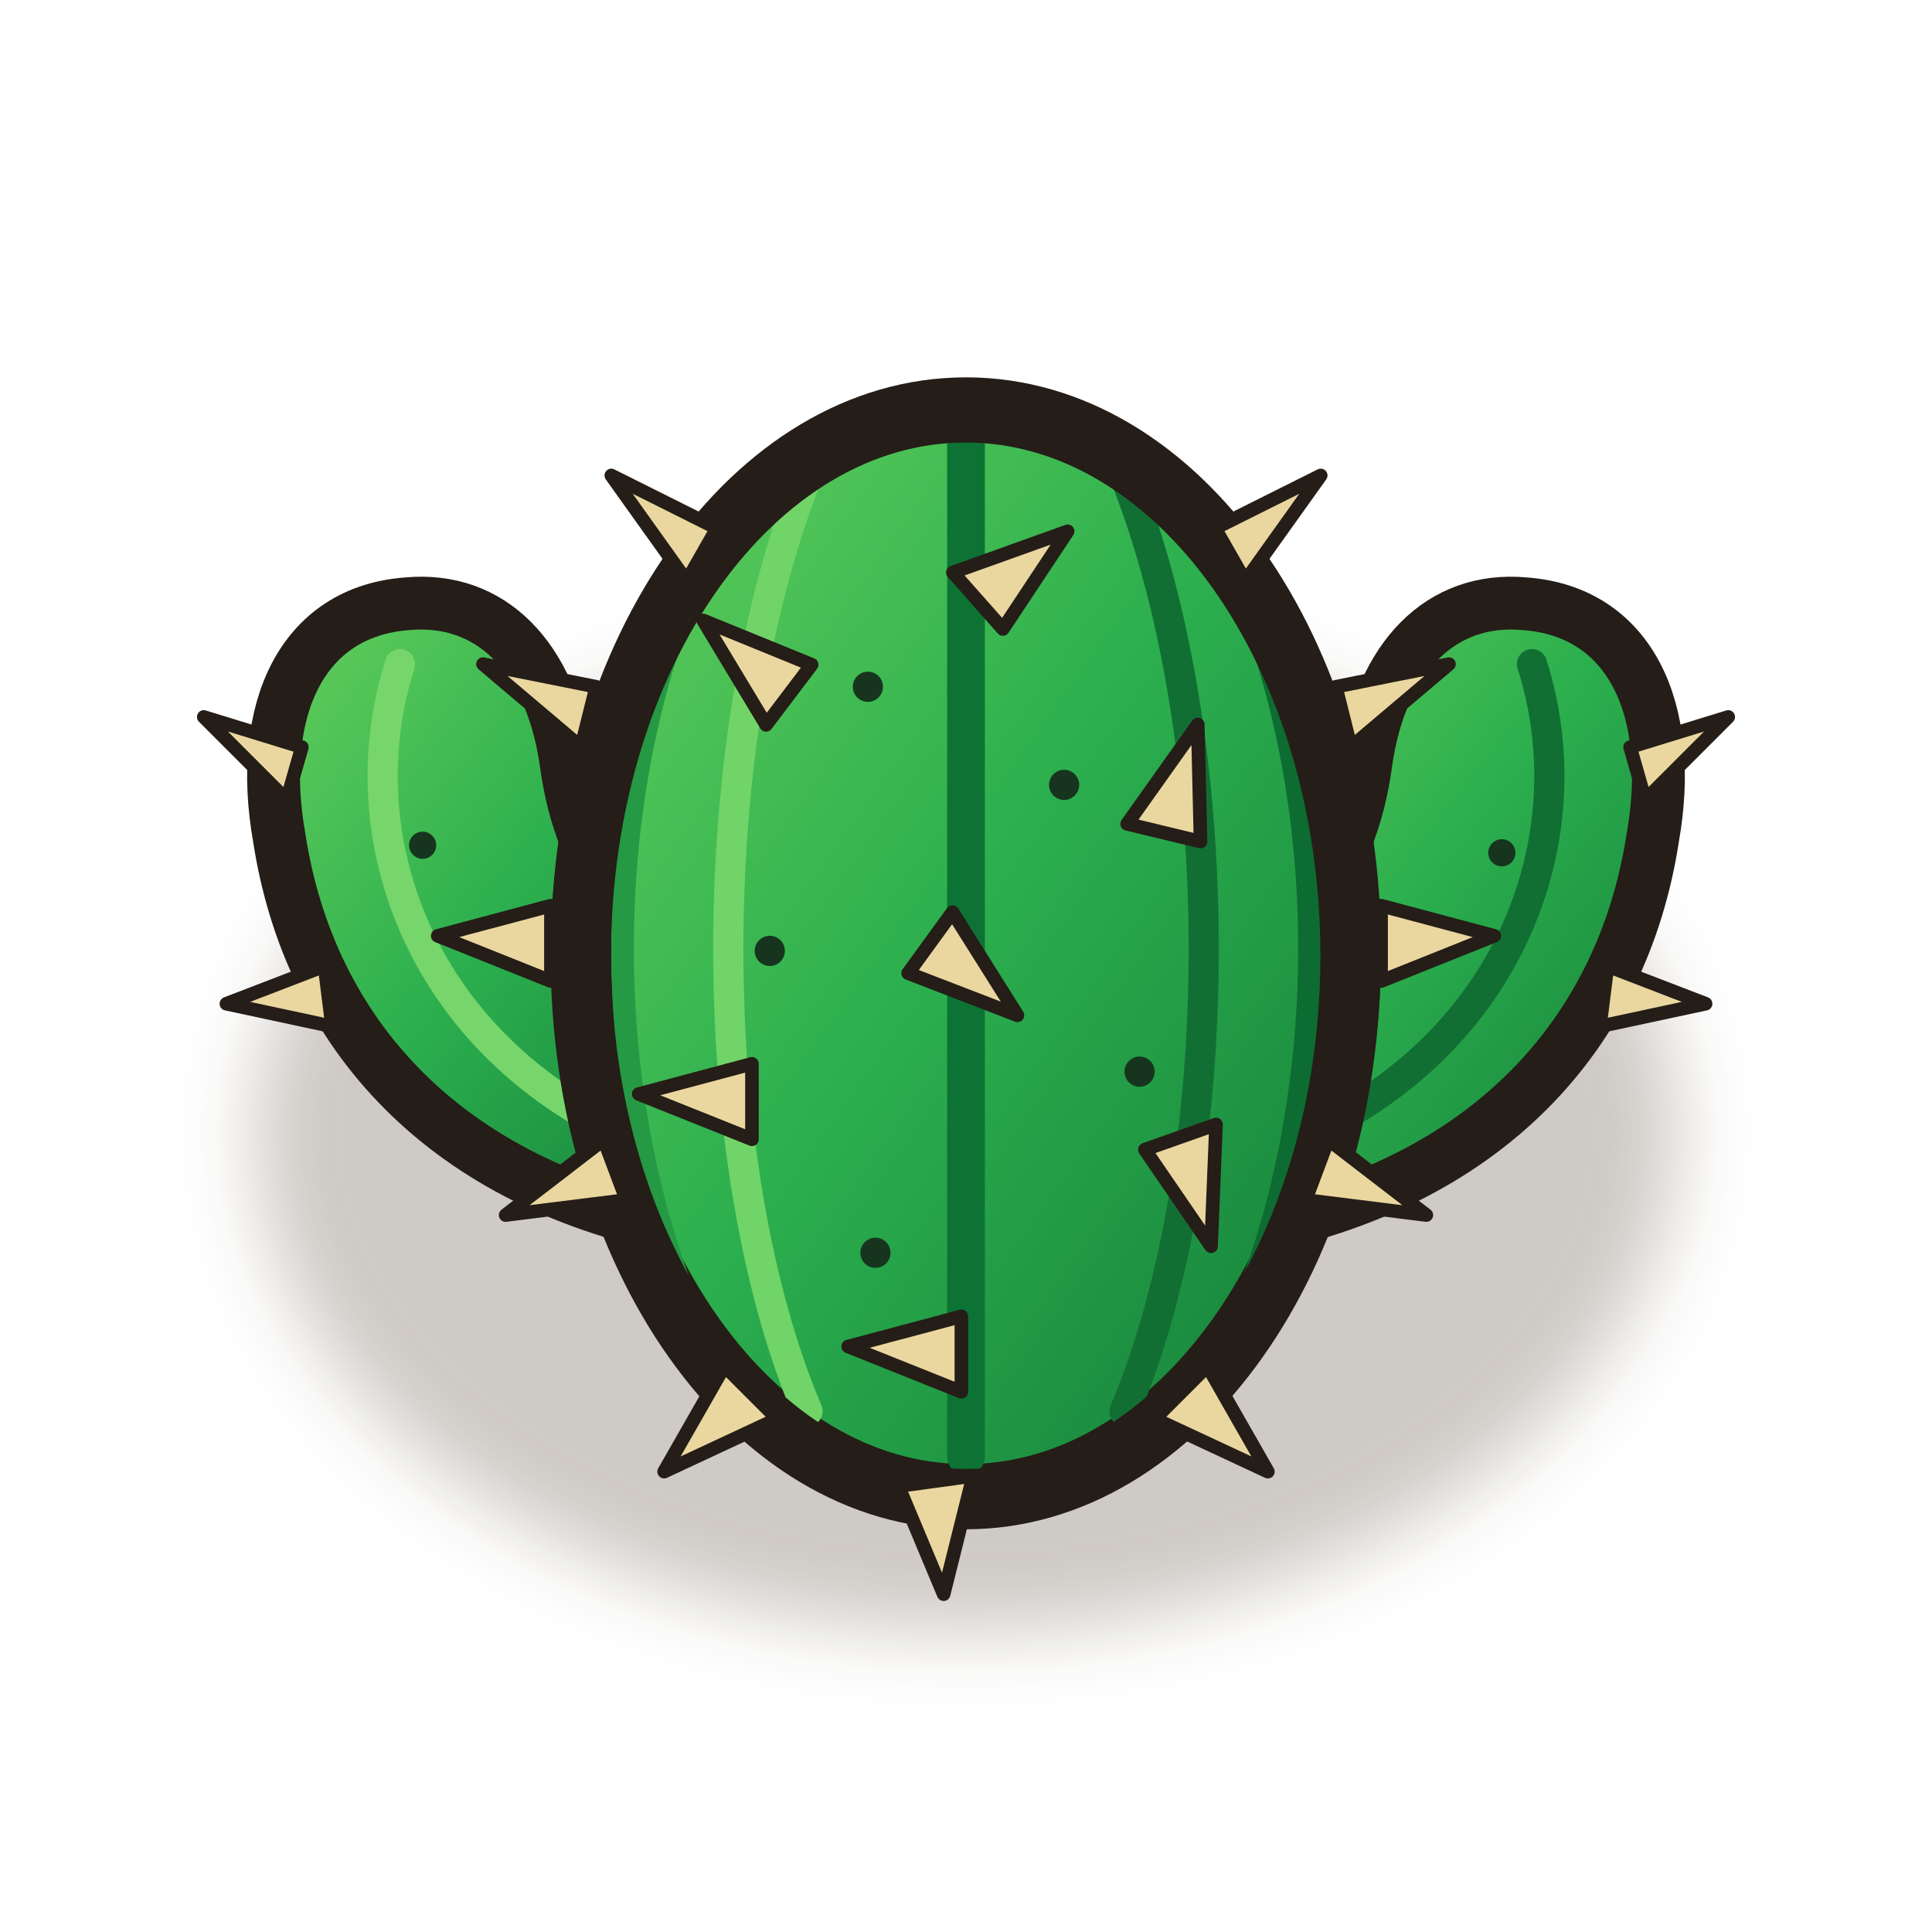
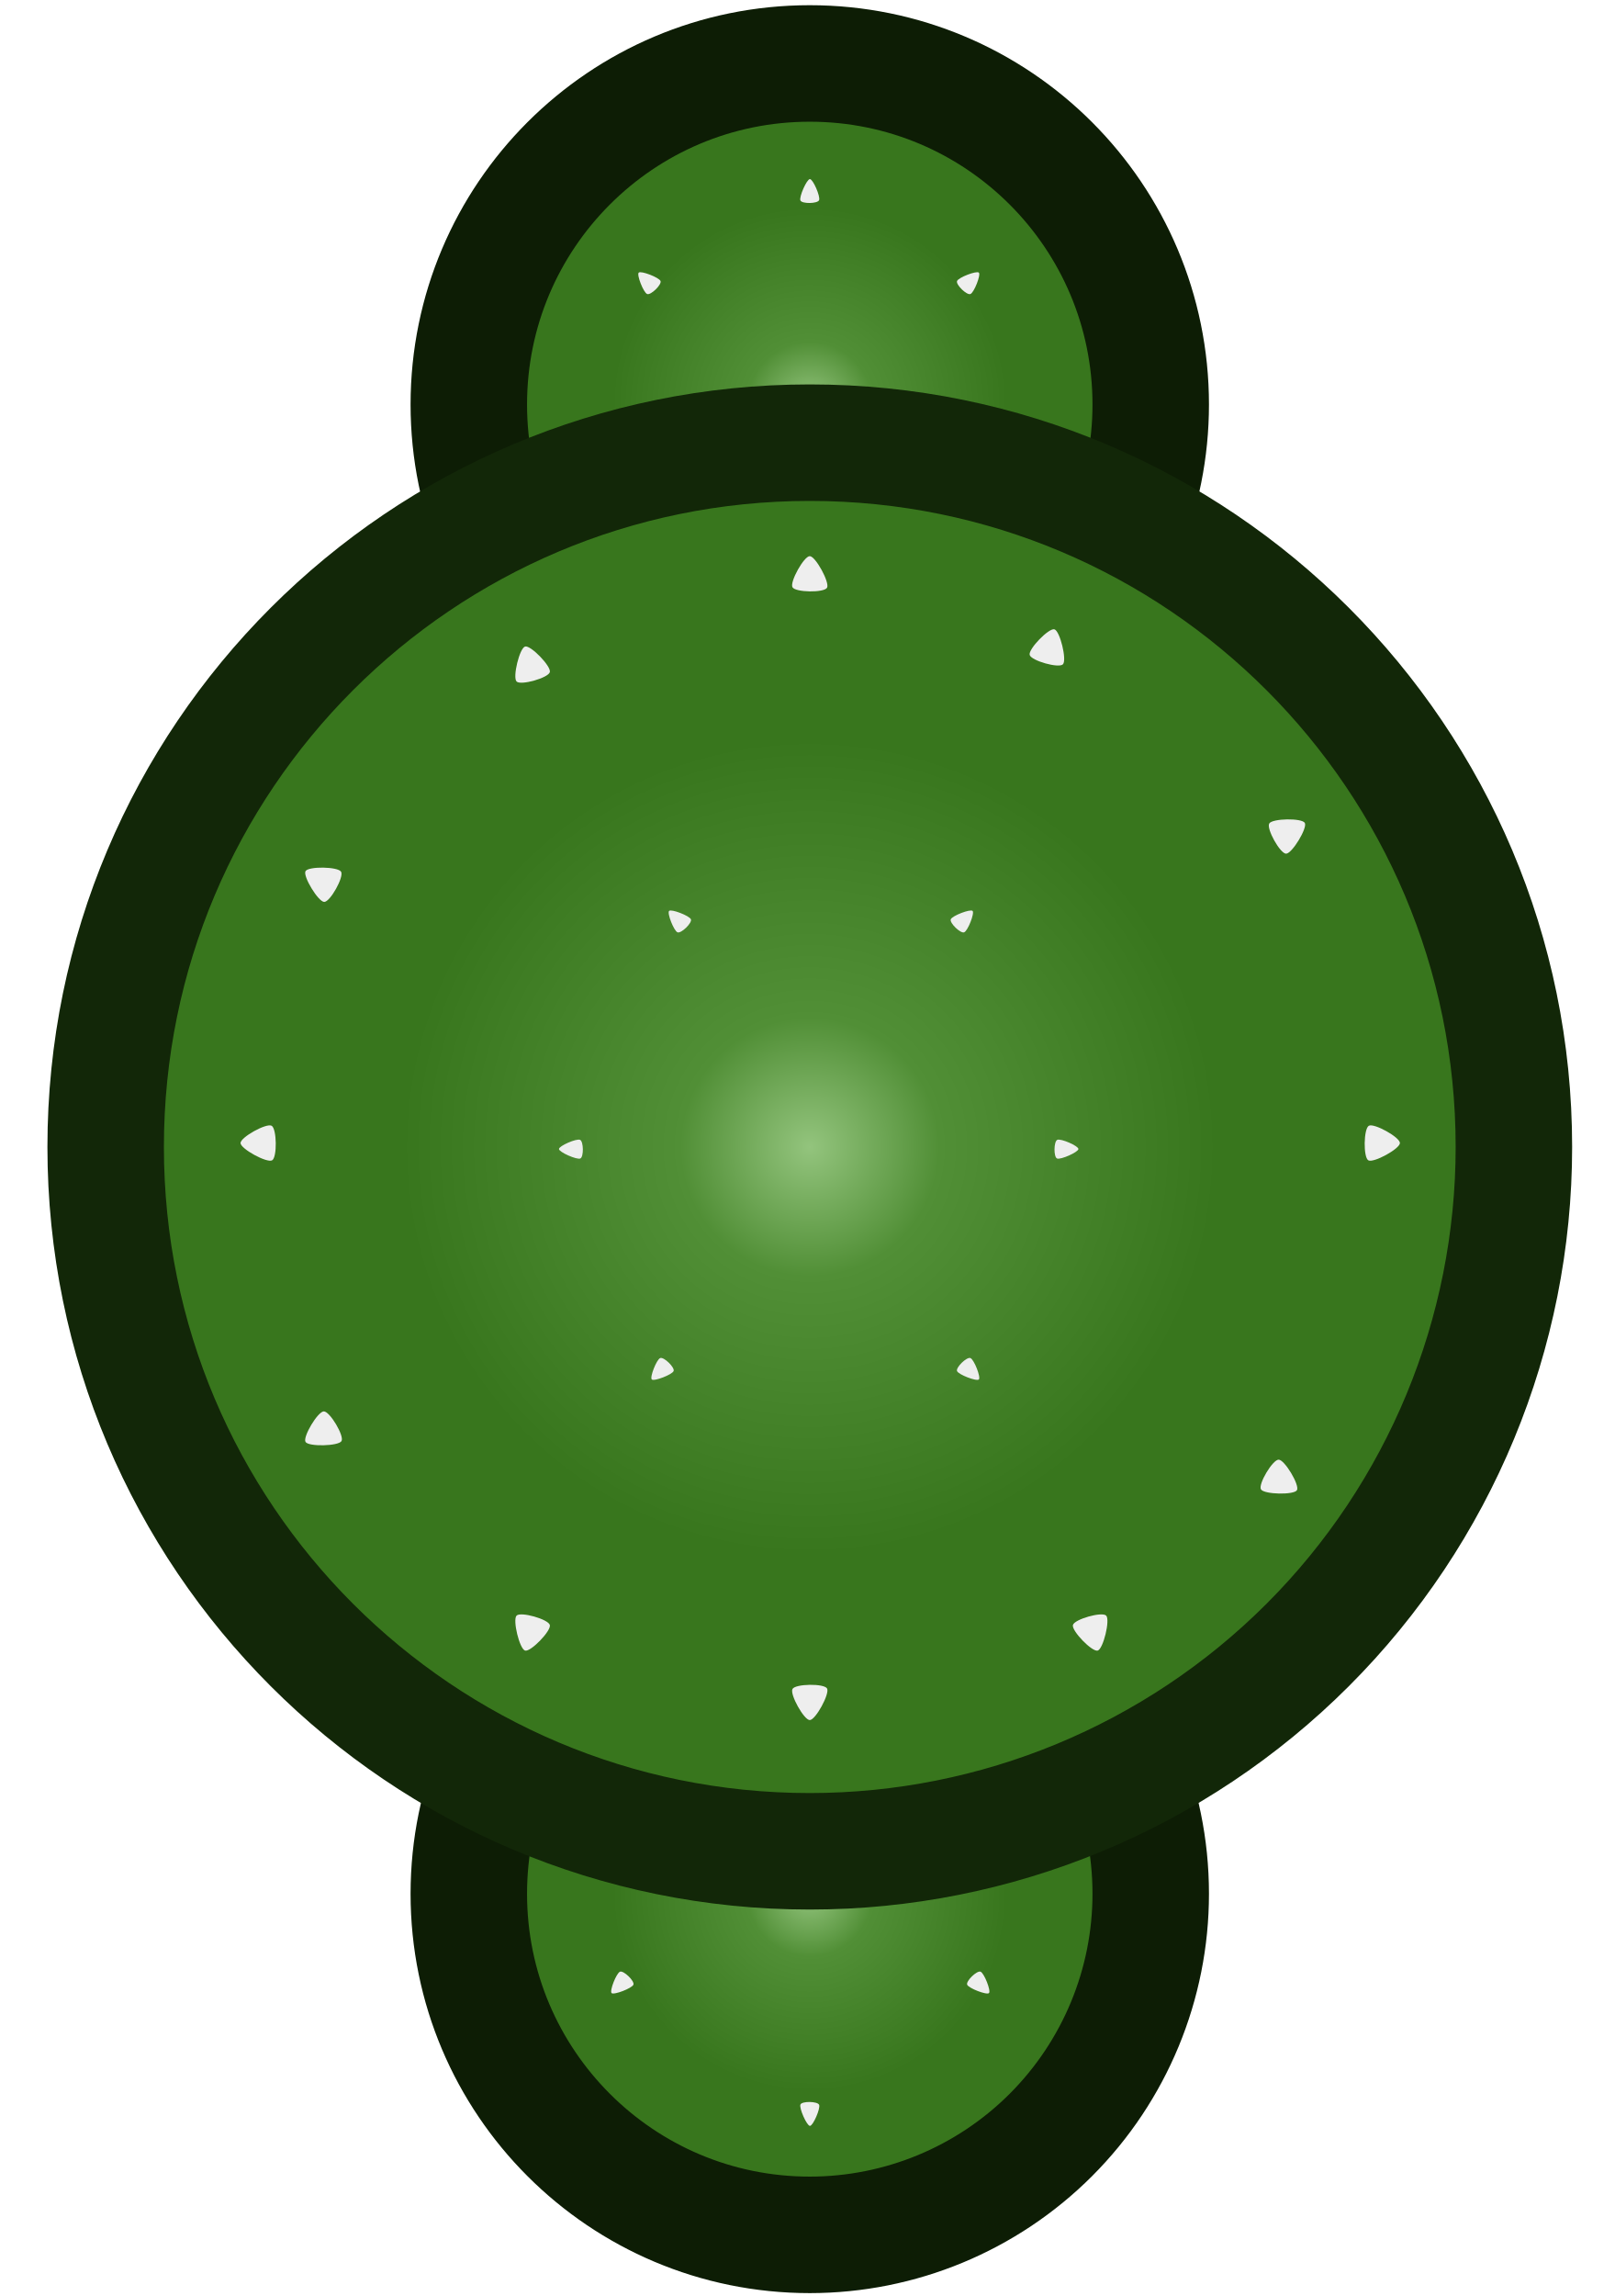
- <svg xmlns="http://www.w3.org/2000/svg" viewBox="0 0 256 256" width="256" height="256" version="1.1" id="svg32">
-   <defs id="defs3">
-     <linearGradient id="green" x1="0" y1="0" x2="1" y2="1">
-       <stop offset="0" stop-color="#65cf5c" id="stop1" />
-       <stop offset="0.48" stop-color="#2caf4e" id="stop2" />
-       <stop offset="1" stop-color="#137d39" id="stop3" />
-     </linearGradient>
-     <filter id="shadow" x="-0.064" y="-0.091" width="1.128" height="1.182">
-       <feGaussianBlur stdDeviation="5" id="feGaussianBlur3" />
-     </filter>
-     <linearGradient id="green-4" x1="85.812" y1="42.535" x2="215.118" y2="171.841" gradientTransform="matrix(0.8506963,0,0,1.175508,1.546468,0.00371747)" gradientUnits="userSpaceOnUse">
-       <stop offset="0" stop-color="#65cf5c" id="stop1-8" />
-       <stop offset="0.48" stop-color="#2caf4e" id="stop2-8" />
-       <stop offset="1" stop-color="#137d39" id="stop3-2" />
-     </linearGradient>
-   </defs>
-   <ellipse cx="128" cy="150" rx="94" ry="66" fill="#3b2c16" opacity="0.25" filter="url(#shadow)" id="ellipse3" />
-   <path d="M101 132C85 126 77 116 75 101C73 87 65 79 54 80C40 81 34 94 37 111C41 137 59 157 91 163Z" fill="url(#green)" stroke="#251d17" stroke-width="7" stroke-linejoin="round" id="path3" />
-   <path d="M155 132C171 126 179 116 181 101C183 87 191 79 202 80C216 81 222 94 219 111C215 137 197 157 165 163Z" fill="url(#green)" stroke="#251d17" stroke-width="7" stroke-linejoin="round" id="path4" />
-   <ellipse cx="128" cy="126" rx="51" ry="72" fill="url(#green)" stroke="#251d17" stroke-width="8" id="ellipse4" />
-   <g fill="none" stroke-linecap="round" id="g11">
-     <path d="M128 59v134" stroke="#0d7334" stroke-width="5" id="path5" />
-     <path d="M107 63c-14 35-14 91 0 124" stroke="#71d468" stroke-width="4" id="path6" />
-     <path d="M149 63c14 35 14 91 0 124" stroke="#126f34" stroke-width="4" id="path7" />
-     <path d="M91 79c-12 30-11 68 1 96" stroke="#259943" stroke-width="3" id="path8" />
-     <path d="M165 79c12 30 11 68-1 96" stroke="#0d6c31" stroke-width="3" id="path9" />
-     <path d="M53 88c-7 22 2 48 27 61" stroke="#76d56b" stroke-width="4" id="path10" />
-     <path d="M203 88c7 22-2 48-27 61" stroke="#116f33" stroke-width="4" id="path11" />
-   </g>
-   <g fill="#17351e" id="g32">
-     <circle cx="115" cy="91" r="2" id="circle26" />
-     <circle cx="141" cy="104" r="2" id="circle27" />
-     <circle cx="102" cy="126" r="2" id="circle28" />
-     <circle cx="151" cy="142" r="2" id="circle29" />
-     <circle cx="116" cy="166" r="2" id="circle30" />
-     <circle cx="56" cy="112" r="1.8" id="circle31" />
-     <circle cx="199" cy="113" r="1.8" id="circle32" />
-   </g>
-   <ellipse cx="127.96" cy="126.638" rx="51" ry="72" fill="url(#green)" stroke="#251d17" stroke-width="8" id="ellipse4-5" style="fill:none" />
-   <g fill="#ead7a0" stroke="#251d17" stroke-width="1.8" stroke-linejoin="round" id="g26">
-     <path d="M95 70L81 63l10 14Z" id="path13" />
-     <path d="M161 70l14-7-10 14Z" id="path14" />
-     <path d="M79 91l-15-3 13 11Z" id="path15" />
-     <path d="M177 91l15-3-13 11Z" id="path16" />
-     <path d="M73 120l-15 4 15 6Z" id="path17" />
-     <path d="m 120.331,128.95 14.485,5.584 -8.605,-13.673 z" id="path17-1" />
-     <path d="m 132.888,83.342 8.578,-12.939 -15.208,5.452 z" id="path17-1-1" />
-     <path d="m 151.702,152.33 8.77,12.809 0.658,-16.142 z" id="path17-1-1-5" />
-     <path d="M 107.549,88.074 93.174,82.21 101.513,96.047 Z" id="path17-1-1-5-7" />
-     <path d="m 127.387,174.418 -15,4 15,6 z" id="path17-1-1-5-1" />
-     <path d="m 99.637,140.96 -15,4 15,6 z" id="path17-1-1-5-1-2" />
-     <path d="m 159.076,111.512 -0.366,-15.52 -9.354,13.172 z" id="path17-1-1-5-1-22" />
-     <path d="m 119.046,196.917 5.991,14.322 3.917,-15.673 z" id="path17-9" />
-     <path d="M183 120l15 4-15 6Z" id="path18" />
-     <path d="M80 151l-13 10 16-2Z" id="path19" />
-     <path d="M176 151l13 10-16-2Z" id="path20" />
-     <path d="M96 181l-8 14 15-7Z" id="path21" />
-     <path d="M160 181l8 14-15-7Z" id="path22" />
-     <path d="M40 99l-13-4 11 11Z" id="path23" />
-     <path d="M43 128l-13 5 14 3Z" id="path24" />
-     <path d="M216 99l13-4-11 11Z" id="path25" />
-     <path d="M213 128l13 5-14 3Z" id="path26" />
+ <svg xmlns="http://www.w3.org/2000/svg" version="1.1" viewBox="0.0 0.0 517.769 736.068" fill="none" stroke="none" stroke-linecap="square" stroke-miterlimit="10">
+   <clipPath id="p.0">
+     <path d="m0 0l517.769 0l0 736.068l-517.769 0l0 -736.068z" clip-rule="nonzero" />
+   </clipPath>
+   <g clip-path="url(#p.0)">
+     <path fill="#000000" fill-opacity="0.0" d="m0 0l517.769 0l0 736.068l-517.769 0z" fill-rule="evenodd" />
+     <defs>
+       <radialGradient id="p.1" gradientUnits="userSpaceOnUse" gradientTransform="matrix(0.0 12.43496 -12.43496 0.0 0.0 0.0)" spreadMethod="pad" cx="48.824" cy="-20.883" fx="48.824" fy="-20.883" r="12.435">
+         <stop offset="0.0" stop-color="#93c47d" />
+         <stop offset="0.13" stop-color="#518f36" />
+         <stop offset="0.41" stop-color="#38761d" />
+         <stop offset="1.0" stop-color="#38761d" />
+       </radialGradient>
+     </defs>
+     <path fill="url(#p.1)" d="m259.676 497.789c60.386 0 109.339 48.953 109.339 109.339c0 28.998 -11.52 56.809 -32.025 77.314c-20.505 20.505 -48.316 32.025 -77.314 32.025c-60.386 0 -109.339 -48.953 -109.339 -109.339c0 -60.386 48.953 -109.339 109.339 -109.339z" fill-rule="evenodd" />
+     <path stroke="#0d1d05" stroke-width="37.352" stroke-linejoin="round" stroke-linecap="butt" d="m259.676 497.789c60.386 0 109.339 48.953 109.339 109.339c0 28.998 -11.52 56.809 -32.025 77.314c-20.505 20.505 -48.316 32.025 -77.314 32.025c-60.386 0 -109.339 -48.953 -109.339 -109.339c0 -60.386 48.953 -109.339 109.339 -109.339z" fill-rule="evenodd" />
+     <defs>
+       <radialGradient id="p.2" gradientUnits="userSpaceOnUse" gradientTransform="matrix(0.0 12.43496 -12.43496 0.0 0.0 0.0)" spreadMethod="pad" cx="10.429" cy="-20.883" fx="10.429" fy="-20.883" r="12.435">
+         <stop offset="0.0" stop-color="#93c47d" />
+         <stop offset="0.13" stop-color="#518f36" />
+         <stop offset="0.41" stop-color="#38761d" />
+         <stop offset="1.0" stop-color="#38761d" />
+       </radialGradient>
+     </defs>
+     <path fill="url(#p.2)" d="m259.676 20.343c60.386 0 109.339 48.953 109.339 109.339c0 28.998 -11.52 56.809 -32.025 77.314c-20.505 20.505 -48.316 32.025 -77.314 32.025c-60.386 0 -109.339 -48.953 -109.339 -109.339c0 -60.386 48.953 -109.339 109.339 -109.339z" fill-rule="evenodd" />
+     <path stroke="#0d1d05" stroke-width="37.352" stroke-linejoin="round" stroke-linecap="butt" d="m259.676 20.343c60.386 0 109.339 48.953 109.339 109.339c0 28.998 -11.52 56.809 -32.025 77.314c-20.505 20.505 -48.316 32.025 -77.314 32.025c-60.386 0 -109.339 -48.953 -109.339 -109.339c0 -60.386 48.953 -109.339 109.339 -109.339z" fill-rule="evenodd" />
+     <defs>
+       <radialGradient id="p.3" gradientUnits="userSpaceOnUse" gradientTransform="matrix(0.0 17.8696 -17.8696 0.0 0.0 0.0)" spreadMethod="pad" cx="20.577" cy="-14.532" fx="20.577" fy="-14.532" r="17.87">
+         <stop offset="0.0" stop-color="#93c47d" />
+         <stop offset="0.13" stop-color="#518f36" />
+         <stop offset="0.41" stop-color="#38761d" />
+         <stop offset="1.0" stop-color="#38761d" />
+       </radialGradient>
+     </defs>
+     <path fill="url(#p.3)" d="m259.68 141.914c124.703 0 225.795 101.092 225.795 225.795c0 59.885 -23.789 117.317 -66.134 159.661c-42.345 42.345 -99.777 66.134 -159.661 66.134c-124.703 0 -225.795 -101.092 -225.795 -225.795c0 -124.703 101.092 -225.795 225.795 -225.795z" fill-rule="evenodd" />
+     <path stroke="#122708" stroke-width="37.352" stroke-linejoin="round" stroke-linecap="butt" d="m259.68 141.914c124.703 0 225.795 101.092 225.795 225.795c0 59.885 -23.789 117.317 -66.134 159.661c-42.345 42.345 -99.777 66.134 -159.661 66.134c-124.703 0 -225.795 -101.092 -225.795 -225.795c0 -124.703 101.092 -225.795 225.795 -225.795z" fill-rule="evenodd" />
+     <path fill="#eeeeee" d="m438.965 360.9c1.687 -0.923 9.989 3.703 9.962 5.551c-0.027 1.848 -8.461 6.464 -10.122 5.539c-1.66 -0.925 -1.528 -10.167 0.159 -11.09z" fill-rule="evenodd" />
+     <path fill="#eeeeee" d="m330.192 209.941c-0.455 -1.868 6.161 -8.69 7.94 -8.186c1.778 0.504 4.054 9.846 2.73 11.21c-1.323 1.364 -10.215 -1.155 -10.67 -3.024z" fill-rule="evenodd" />
+     <path fill="#eeeeee" d="m407.025 263.996c0.999 -1.643 10.502 -1.788 11.403 -0.174c0.901 1.614 -4.095 9.828 -5.996 9.857c-1.9 0.029 -6.406 -8.04 -5.407 -9.683z" fill-rule="evenodd" />
+     <path fill="#eeeeee" d="m410.05 467.947c1.922 0.044 6.799 8.201 5.852 9.788c-0.947 1.587 -10.559 1.367 -11.535 -0.264c-0.975 -1.631 3.76 -9.568 5.683 -9.524z" fill-rule="evenodd" />
+     <path fill="#eeeeee" d="m254.128 188.256c-0.923 -1.687 3.703 -9.989 5.551 -9.962c1.848 0.027 6.464 8.461 5.539 10.122c-0.925 1.66 -10.167 1.528 -11.09 -0.159z" fill-rule="evenodd" />
+     <path fill="#eeeeee" d="m344.064 520.971c-0.455 1.868 6.161 8.69 7.94 8.186c1.778 -0.504 4.054 -9.846 2.73 -11.21c-1.323 -1.364 -10.215 1.155 -10.67 3.024z" fill-rule="evenodd" />
+     <path fill="#eeeeee" d="m254.135 541.47c-0.923 1.687 3.703 9.989 5.551 9.962c1.848 -0.027 6.464 -8.461 5.539 -10.122c-0.925 -1.66 -10.167 -1.528 -11.09 0.159z" fill-rule="evenodd" />
+     <path fill="#eeeeee" d="m103.828 452.47c-1.922 0.044 -6.799 8.201 -5.852 9.788c0.947 1.587 10.559 1.367 11.535 -0.264c0.975 -1.631 -3.76 -9.568 -5.683 -9.524z" fill-rule="evenodd" />
+     <path fill="#eeeeee" d="m176.324 520.971c0.455 1.868 -6.161 8.69 -7.94 8.186c-1.778 -0.504 -4.054 -9.846 -2.73 -11.21c1.323 -1.364 10.215 1.155 10.67 3.024z" fill-rule="evenodd" />
+     <path fill="#eeeeee" d="m109.375 279.46c-0.999 -1.643 -10.502 -1.788 -11.403 -0.174c-0.901 1.614 4.095 9.828 5.996 9.857c1.9 0.029 6.406 -8.04 5.407 -9.683z" fill-rule="evenodd" />
+     <path fill="#eeeeee" d="m176.324 215.455c0.455 -1.868 -6.161 -8.69 -7.94 -8.186c-1.778 0.504 -4.054 9.846 -2.73 11.21c1.323 1.364 10.215 -1.155 10.67 -3.024z" fill-rule="evenodd" />
+     <path fill="#eeeeee" d="m87.095 360.9c-1.687 -0.923 -9.989 3.703 -9.962 5.551c0.027 1.848 8.461 6.464 10.122 5.539c1.66 -0.925 1.528 -10.167 -0.159 -11.09z" fill-rule="evenodd" />
+     <path fill="#eeeeee" d="m339.054 365.417c1.142 -0.507 6.778 1.944 6.764 2.941c-0.014 0.997 -5.723 3.529 -6.85 3.039c-1.127 -0.49 -1.056 -5.473 0.086 -5.98z" fill-rule="evenodd" />
+     <path fill="#eeeeee" d="m311.192 435.373c1.165 0.449 3.418 6.168 2.703 6.863c-0.715 0.695 -6.542 -1.551 -6.993 -2.695c-0.451 -1.144 3.124 -4.617 4.289 -4.168z" fill-rule="evenodd" />
+     <path fill="#eeeeee" d="m309.183 298.891c1.165 -0.449 3.418 -6.168 2.703 -6.863c-0.715 -0.695 -6.542 1.551 -6.993 2.695c-0.451 1.144 3.124 4.617 4.289 4.168z" fill-rule="evenodd" />
+     <path fill="#eeeeee" d="m186.015 365.417c-1.142 -0.507 -6.778 1.944 -6.764 2.941c0.014 0.997 5.723 3.529 6.85 3.039c1.127 -0.49 1.056 -5.473 -0.086 -5.98z" fill-rule="evenodd" />
+     <path fill="#eeeeee" d="m217.271 298.891c-1.165 -0.449 -3.418 -6.168 -2.703 -6.863c0.715 -0.695 6.542 1.551 6.993 2.695c0.451 1.144 -3.124 4.617 -4.289 4.168z" fill-rule="evenodd" />
+     <path fill="#eeeeee" d="m211.72 435.373c-1.165 0.449 -3.418 6.168 -2.703 6.863c0.715 0.695 6.542 -1.551 6.993 -2.695c0.451 -1.144 -3.124 -4.617 -4.289 -4.168z" fill-rule="evenodd" />
+     <path fill="#eeeeee" d="m314.44 632.096c1.165 0.449 3.418 6.168 2.703 6.863c-0.715 0.695 -6.542 -1.551 -6.993 -2.695c-0.451 -1.144 3.124 -4.617 4.289 -4.168z" fill-rule="evenodd" />
+     <path fill="#eeeeee" d="m262.669 674.765c0.507 1.142 -1.944 6.778 -2.941 6.764c-0.997 -0.014 -3.529 -5.723 -3.039 -6.85c0.49 -1.127 5.473 -1.056 5.98 0.086z" fill-rule="evenodd" />
+     <path fill="#eeeeee" d="m198.829 632.096c-1.165 0.449 -3.418 6.168 -2.703 6.863c0.715 0.695 6.542 -1.551 6.993 -2.695c0.451 -1.144 -3.124 -4.617 -4.289 -4.168z" fill-rule="evenodd" />
+     <path fill="#eeeeee" d="m262.657 64.181c0.506 -1.142 -1.944 -6.778 -2.941 -6.764c-0.997 0.014 -3.529 5.723 -3.039 6.85c0.49 1.127 5.473 1.056 5.98 -0.086z" fill-rule="evenodd" />
+     <path fill="#eeeeee" d="m311.193 94.264c1.165 -0.449 3.418 -6.168 2.703 -6.863c-0.715 -0.695 -6.542 1.551 -6.992 2.695c-0.451 1.144 3.124 4.617 4.289 4.168z" fill-rule="evenodd" />
+     <path fill="#eeeeee" d="m207.529 94.264c-1.165 -0.449 -3.418 -6.168 -2.703 -6.863c0.715 -0.695 6.542 1.551 6.993 2.695c0.451 1.144 -3.124 4.617 -4.289 4.168z" fill-rule="evenodd" />
  </g>
</svg>
